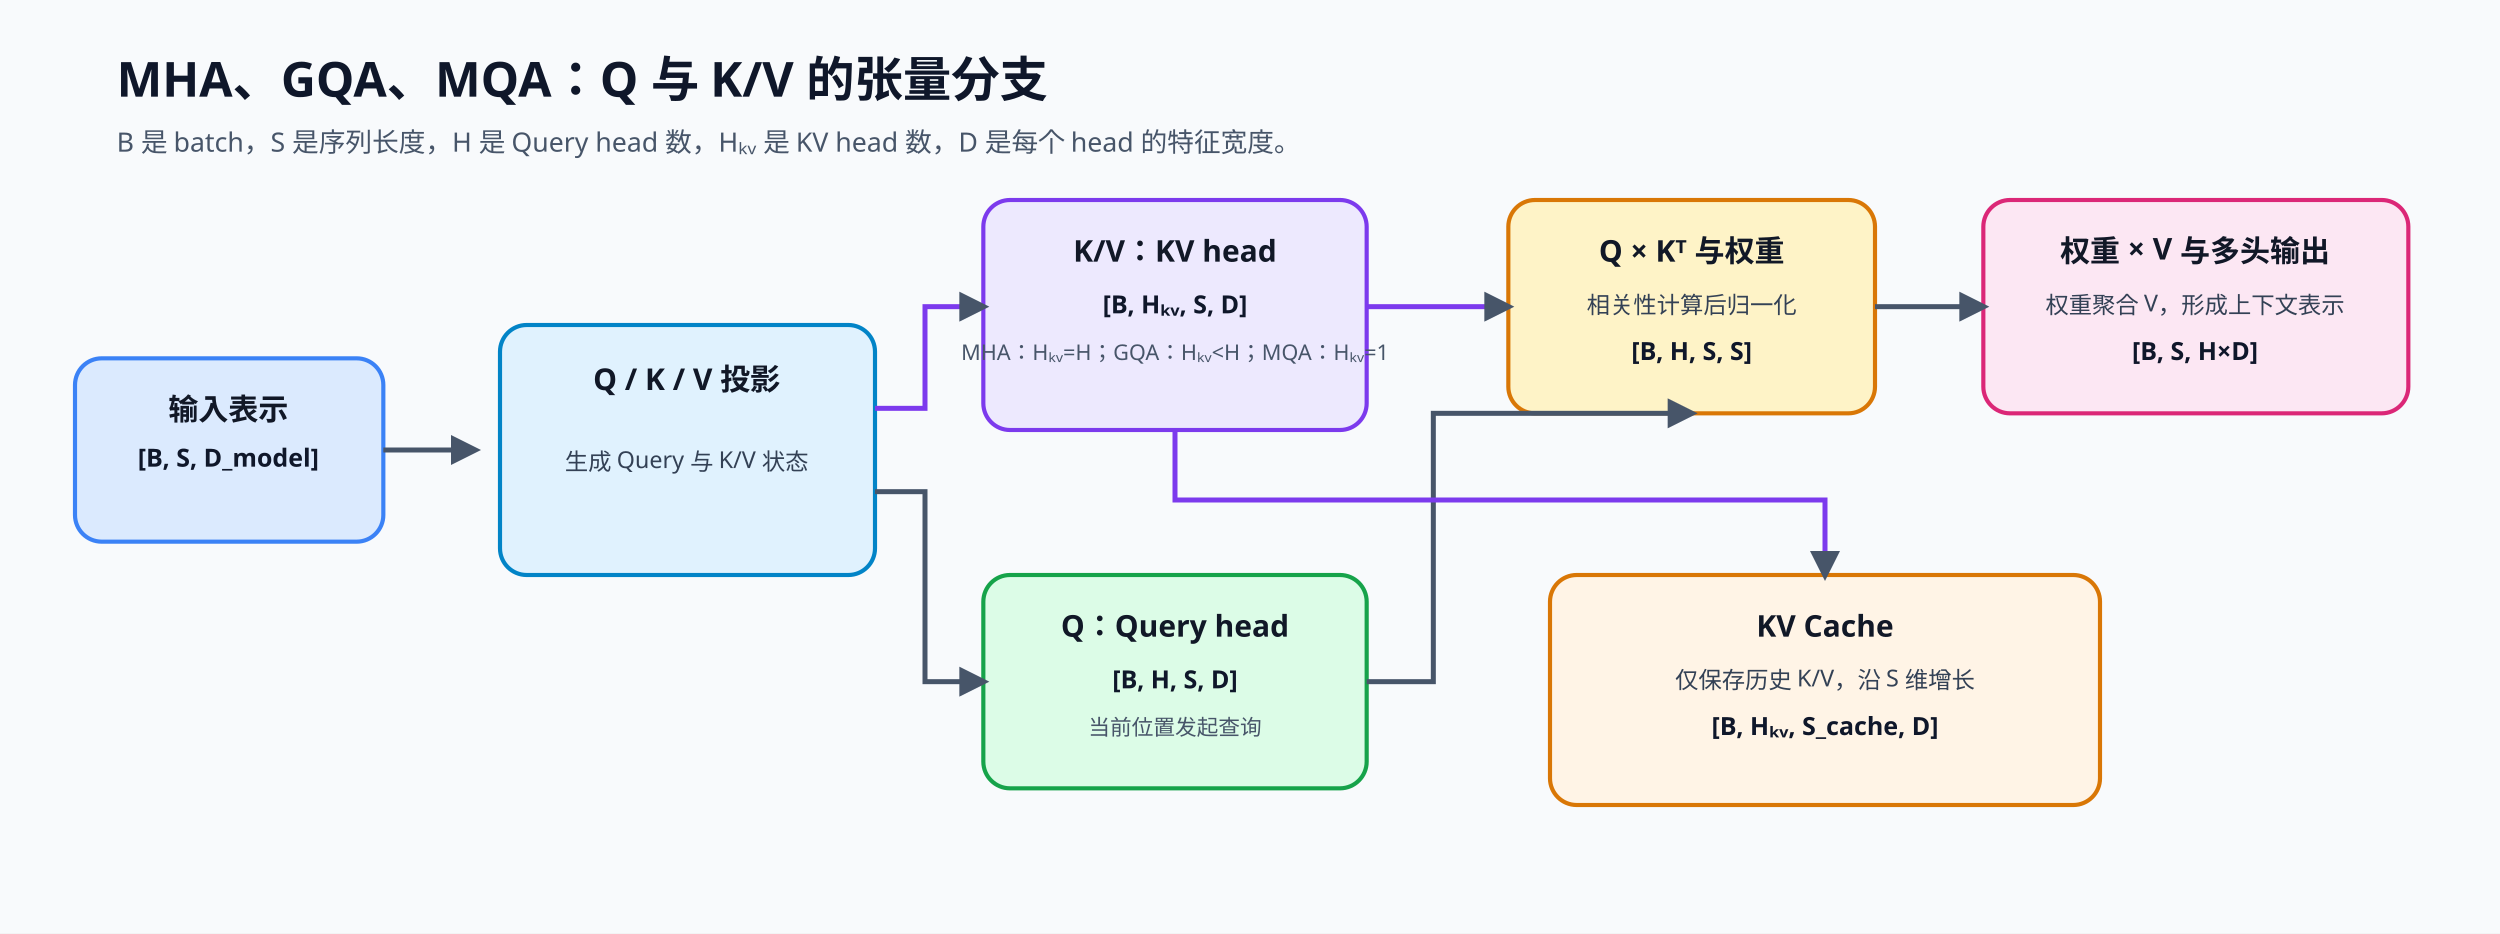
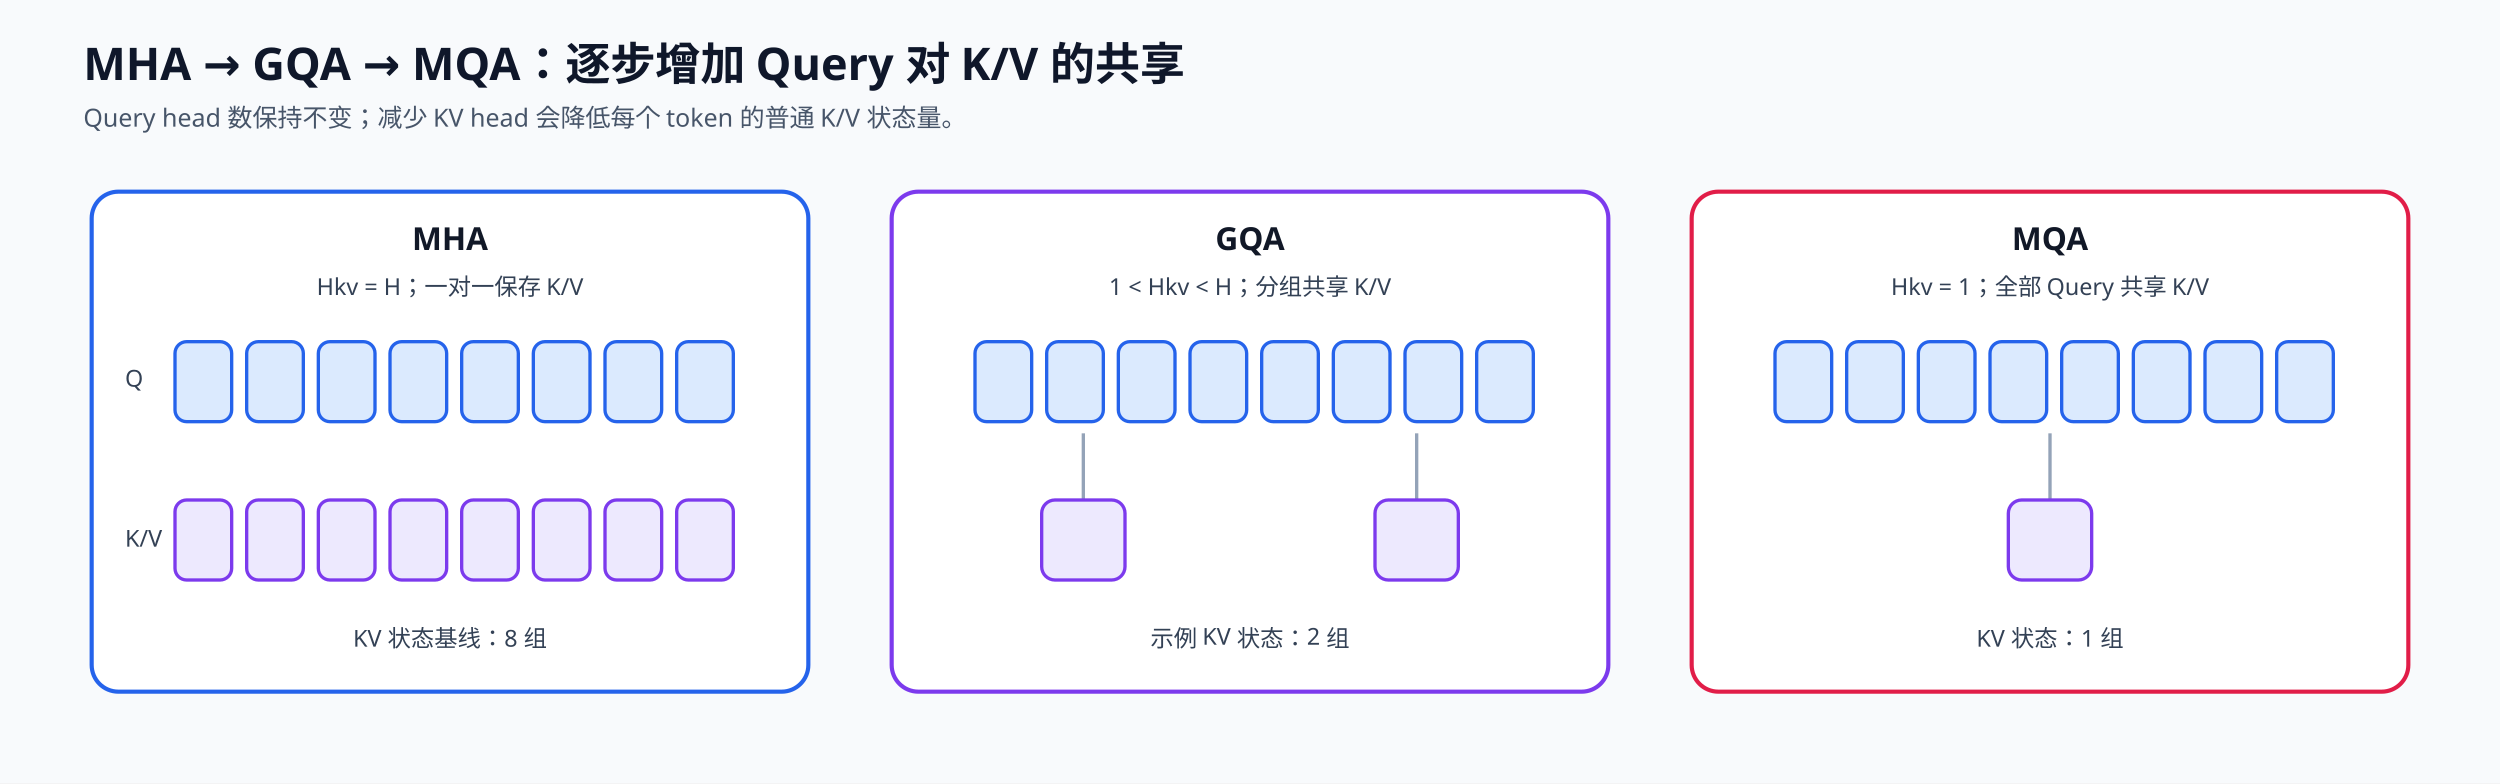
- <svg xmlns="http://www.w3.org/2000/svg" width="1500" height="560" viewBox="0 0 1500 560" role="img" aria-labelledby="title desc">
+ <svg xmlns="http://www.w3.org/2000/svg" width="1500" height="470" viewBox="0 0 1500 470" role="img" aria-labelledby="title desc">
  <defs>
-     <marker id="arrow" viewBox="0 0 10 10" refX="8" refY="5" markerWidth="6" markerHeight="6" orient="auto">
-       <path d="M0 0 L10 5 L0 10 Z" fill="#475569" />
-     </marker>
-     <style>
-     .title { font-family: "Noto Sans SC", "Microsoft YaHei", sans-serif; font-size: 29px; font-weight: 700; fill: #0f172a; }
-     .sub { font-family: "Noto Sans SC", "Microsoft YaHei", sans-serif; font-size: 16px; font-weight: 500; fill: #475569; }
-     .head { font-family: "Noto Sans SC", "Microsoft YaHei", sans-serif; font-size: 18px; font-weight: 700; fill: #111827; }
-     .body { font-family: "Noto Sans SC", "Microsoft YaHei", sans-serif; font-size: 14px; font-weight: 500; fill: #334155; }
-     .shape { font-family: "Noto Sans SC", "Microsoft YaHei", sans-serif; font-size: 15px; font-weight: 700; fill: #0f172a; }
-     .small { font-family: "Noto Sans SC", "Microsoft YaHei", sans-serif; font-size: 13px; font-weight: 500; fill: #475569; }
-     .box { stroke-width: 2.5; rx: 16; }
-     .panel { stroke-width: 2; rx: 20; }
-     .line { stroke: #475569; stroke-width: 3; fill: none; marker-end: url(#arrow); }
-     .state { stroke: #7c3aed; stroke-width: 3; fill: none; marker-end: url(#arrow); }
-   </style>
+     <style>.title{font:700 27px "Noto Sans SC","Microsoft YaHei",sans-serif;fill:#0f172a}.sub{font:500 15px "Noto Sans SC","Microsoft YaHei",sans-serif;fill:#475569}.head{font:700 19px "Noto Sans SC","Microsoft YaHei",sans-serif;fill:#111827}.body{font:500 14px "Noto Sans SC","Microsoft YaHei",sans-serif;fill:#334155}.q{fill:#dbeafe;stroke:#2563eb;stroke-width:2}.kv{fill:#ede9fe;stroke:#7c3aed;stroke-width:2}.panel{stroke-width:2.5;rx:16}.line{stroke:#94a3b8;stroke-width:2}</style>
  </defs>
-   <rect width="1500" height="560" fill="#f8fafc" />
-   <text x="70" y="58" class="title">MHA、GQA、MQA：Q 与 K/V 的张量分支</text>
-   <text x="70" y="91" class="sub">B 是 batch，S 是序列长度，H 是 Query head 数，Hₖᵥ 是 KV head 数，D 是每个 head 的特征宽度。</text>
-   <rect x="45" y="215" width="185" height="110" fill="#dbeafe" class="box" stroke="#3b82f6" />
-   <text x="137" y="252" text-anchor="middle" class="head">输入表示</text>
-   <text x="137" y="280" text-anchor="middle" class="shape">[B, S, D_model]</text>
-   <rect x="300" y="195" width="225" height="150" fill="#e0f2fe" class="box" stroke="#0284c7" />
-   <text x="412" y="234" text-anchor="middle" class="head">Q / K / V 投影</text>
-   <text x="412" y="282" text-anchor="middle" class="body">生成 Query 与 K/V 状态</text>
-   <path d="M230 270 H285" class="line" />
-   <rect x="590" y="120" width="230" height="138" fill="#ede9fe" class="box" stroke="#7c3aed" />
-   <text x="705" y="157" text-anchor="middle" class="head">K/V：KV head</text>
-   <text x="705" y="188" text-anchor="middle" class="shape">[B, Hₖᵥ, S, D]</text>
-   <text x="705" y="216" text-anchor="middle" class="small">MHA：Hₖᵥ=H；GQA：Hₖᵥ&lt;H；MQA：Hₖᵥ=1</text>
-   <rect x="590" y="345" width="230" height="128" fill="#dcfce7" class="box" stroke="#16a34a" />
-   <text x="705" y="382" text-anchor="middle" class="head">Q：Query head</text>
-   <text x="705" y="413" text-anchor="middle" class="shape">[B, H, S, D]</text>
-   <text x="705" y="441" text-anchor="middle" class="small">当前位置发起查询</text>
-   <path d="M525 245 H555 V184 H590" class="state" />
-   <path d="M525 295 H555 V409 H590" class="line" />
-   <rect x="905" y="120" width="220" height="128" fill="#fef3c7" class="box" stroke="#d97706" />
-   <text x="1015" y="157" text-anchor="middle" class="head">Q × Kᵀ 与权重</text>
-   <text x="1015" y="188" text-anchor="middle" class="body">相关性计算后归一化</text>
-   <text x="1015" y="216" text-anchor="middle" class="shape">[B, H, S, S]</text>
-   <path d="M820 184 H905" class="state" />
-   <path d="M820 409 H860 V248 H1015" class="line" />
-   <rect x="1190" y="120" width="255" height="128" fill="#fce7f3" class="box" stroke="#db2777" />
-   <text x="1317" y="157" text-anchor="middle" class="head">权重 × V 与多头输出</text>
-   <text x="1317" y="188" text-anchor="middle" class="body">权重聚合 V，形成上下文表示</text>
-   <text x="1317" y="216" text-anchor="middle" class="shape">[B, S, H×D]</text>
-   <path d="M1125 184 H1190" class="line" />
-   <rect x="930" y="345" width="330" height="138" fill="#fff4e6" class="box" stroke="#d97706" />
-   <text x="1095" y="382" text-anchor="middle" class="head">KV Cache</text>
-   <text x="1095" y="413" text-anchor="middle" class="body">仅保存历史 K/V，沿 S 维增长</text>
-   <text x="1095" y="441" text-anchor="middle" class="shape">[B, Hₖᵥ, S_cache, D]</text>
-   <path d="M705 258 V300 H1095 V345" class="state" />
+   <rect width="1500" height="470" fill="#f8fafc" />
+   <text x="50" y="48" class="title">MHA → GQA → MQA：逐步增加 Query 对 K/V 的共享</text>
+   <text x="50" y="76" class="sub">Query head 数保持不变；减少 KV head 会降低每个 token 的普通 K/V 状态量。</text>
+   <rect x="55" y="115" width="430" height="300" class="panel" fill="#ffffff" stroke="#2563eb" />
+   <text x="270" y="150" text-anchor="middle" class="head">MHA</text>
+   <text x="270" y="177" text-anchor="middle" class="body">Hkv = H；一对一保存 K/V</text>
+   <g transform="translate(105 205)">
+     <rect width="34" height="48" rx="7" class="q" />
+     <rect x="43" width="34" height="48" rx="7" class="q" />
+     <rect x="86" width="34" height="48" rx="7" class="q" />
+     <rect x="129" width="34" height="48" rx="7" class="q" />
+     <rect x="172" width="34" height="48" rx="7" class="q" />
+     <rect x="215" width="34" height="48" rx="7" class="q" />
+     <rect x="258" width="34" height="48" rx="7" class="q" />
+     <rect x="301" width="34" height="48" rx="7" class="q" />
+   </g>
+   <g transform="translate(105 300)">
+     <rect width="34" height="48" rx="7" class="kv" />
+     <rect x="43" width="34" height="48" rx="7" class="kv" />
+     <rect x="86" width="34" height="48" rx="7" class="kv" />
+     <rect x="129" width="34" height="48" rx="7" class="kv" />
+     <rect x="172" width="34" height="48" rx="7" class="kv" />
+     <rect x="215" width="34" height="48" rx="7" class="kv" />
+     <rect x="258" width="34" height="48" rx="7" class="kv" />
+     <rect x="301" width="34" height="48" rx="7" class="kv" />
+   </g>
+   <text x="270" y="388" text-anchor="middle" class="body">KV 状态基线：8 组</text>
+   <rect x="535" y="115" width="430" height="300" class="panel" fill="#ffffff" stroke="#7c3aed" />
+   <text x="750" y="150" text-anchor="middle" class="head">GQA</text>
+   <text x="750" y="177" text-anchor="middle" class="body">1 &lt; Hkv &lt; H；分组共享 K/V</text>
+   <g transform="translate(585 205)">
+     <rect width="34" height="48" rx="7" class="q" />
+     <rect x="43" width="34" height="48" rx="7" class="q" />
+     <rect x="86" width="34" height="48" rx="7" class="q" />
+     <rect x="129" width="34" height="48" rx="7" class="q" />
+     <rect x="172" width="34" height="48" rx="7" class="q" />
+     <rect x="215" width="34" height="48" rx="7" class="q" />
+     <rect x="258" width="34" height="48" rx="7" class="q" />
+     <rect x="301" width="34" height="48" rx="7" class="q" />
+   </g>
+   <line x1="650" y1="260" x2="650" y2="300" class="line" />
+   <line x1="850" y1="260" x2="850" y2="300" class="line" />
+   <rect x="625" y="300" width="50" height="48" rx="8" class="kv" />
+   <rect x="825" y="300" width="50" height="48" rx="8" class="kv" />
+   <text x="750" y="388" text-anchor="middle" class="body">示例 KV 状态：2 组</text>
+   <rect x="1015" y="115" width="430" height="300" class="panel" fill="#ffffff" stroke="#e11d48" />
+   <text x="1230" y="150" text-anchor="middle" class="head">MQA</text>
+   <text x="1230" y="177" text-anchor="middle" class="body">Hkv = 1；全部 Query 共享 K/V</text>
+   <g transform="translate(1065 205)">
+     <rect width="34" height="48" rx="7" class="q" />
+     <rect x="43" width="34" height="48" rx="7" class="q" />
+     <rect x="86" width="34" height="48" rx="7" class="q" />
+     <rect x="129" width="34" height="48" rx="7" class="q" />
+     <rect x="172" width="34" height="48" rx="7" class="q" />
+     <rect x="215" width="34" height="48" rx="7" class="q" />
+     <rect x="258" width="34" height="48" rx="7" class="q" />
+     <rect x="301" width="34" height="48" rx="7" class="q" />
+   </g>
+   <line x1="1230" y1="260" x2="1230" y2="300" class="line" />
+   <rect x="1205" y="300" width="50" height="48" rx="8" class="kv" />
+   <text x="1230" y="388" text-anchor="middle" class="body">KV 状态：1 组</text>
+   <text x="75" y="232" class="body">Q</text>
+   <text x="75" y="328" class="body">K/V</text>
</svg>
